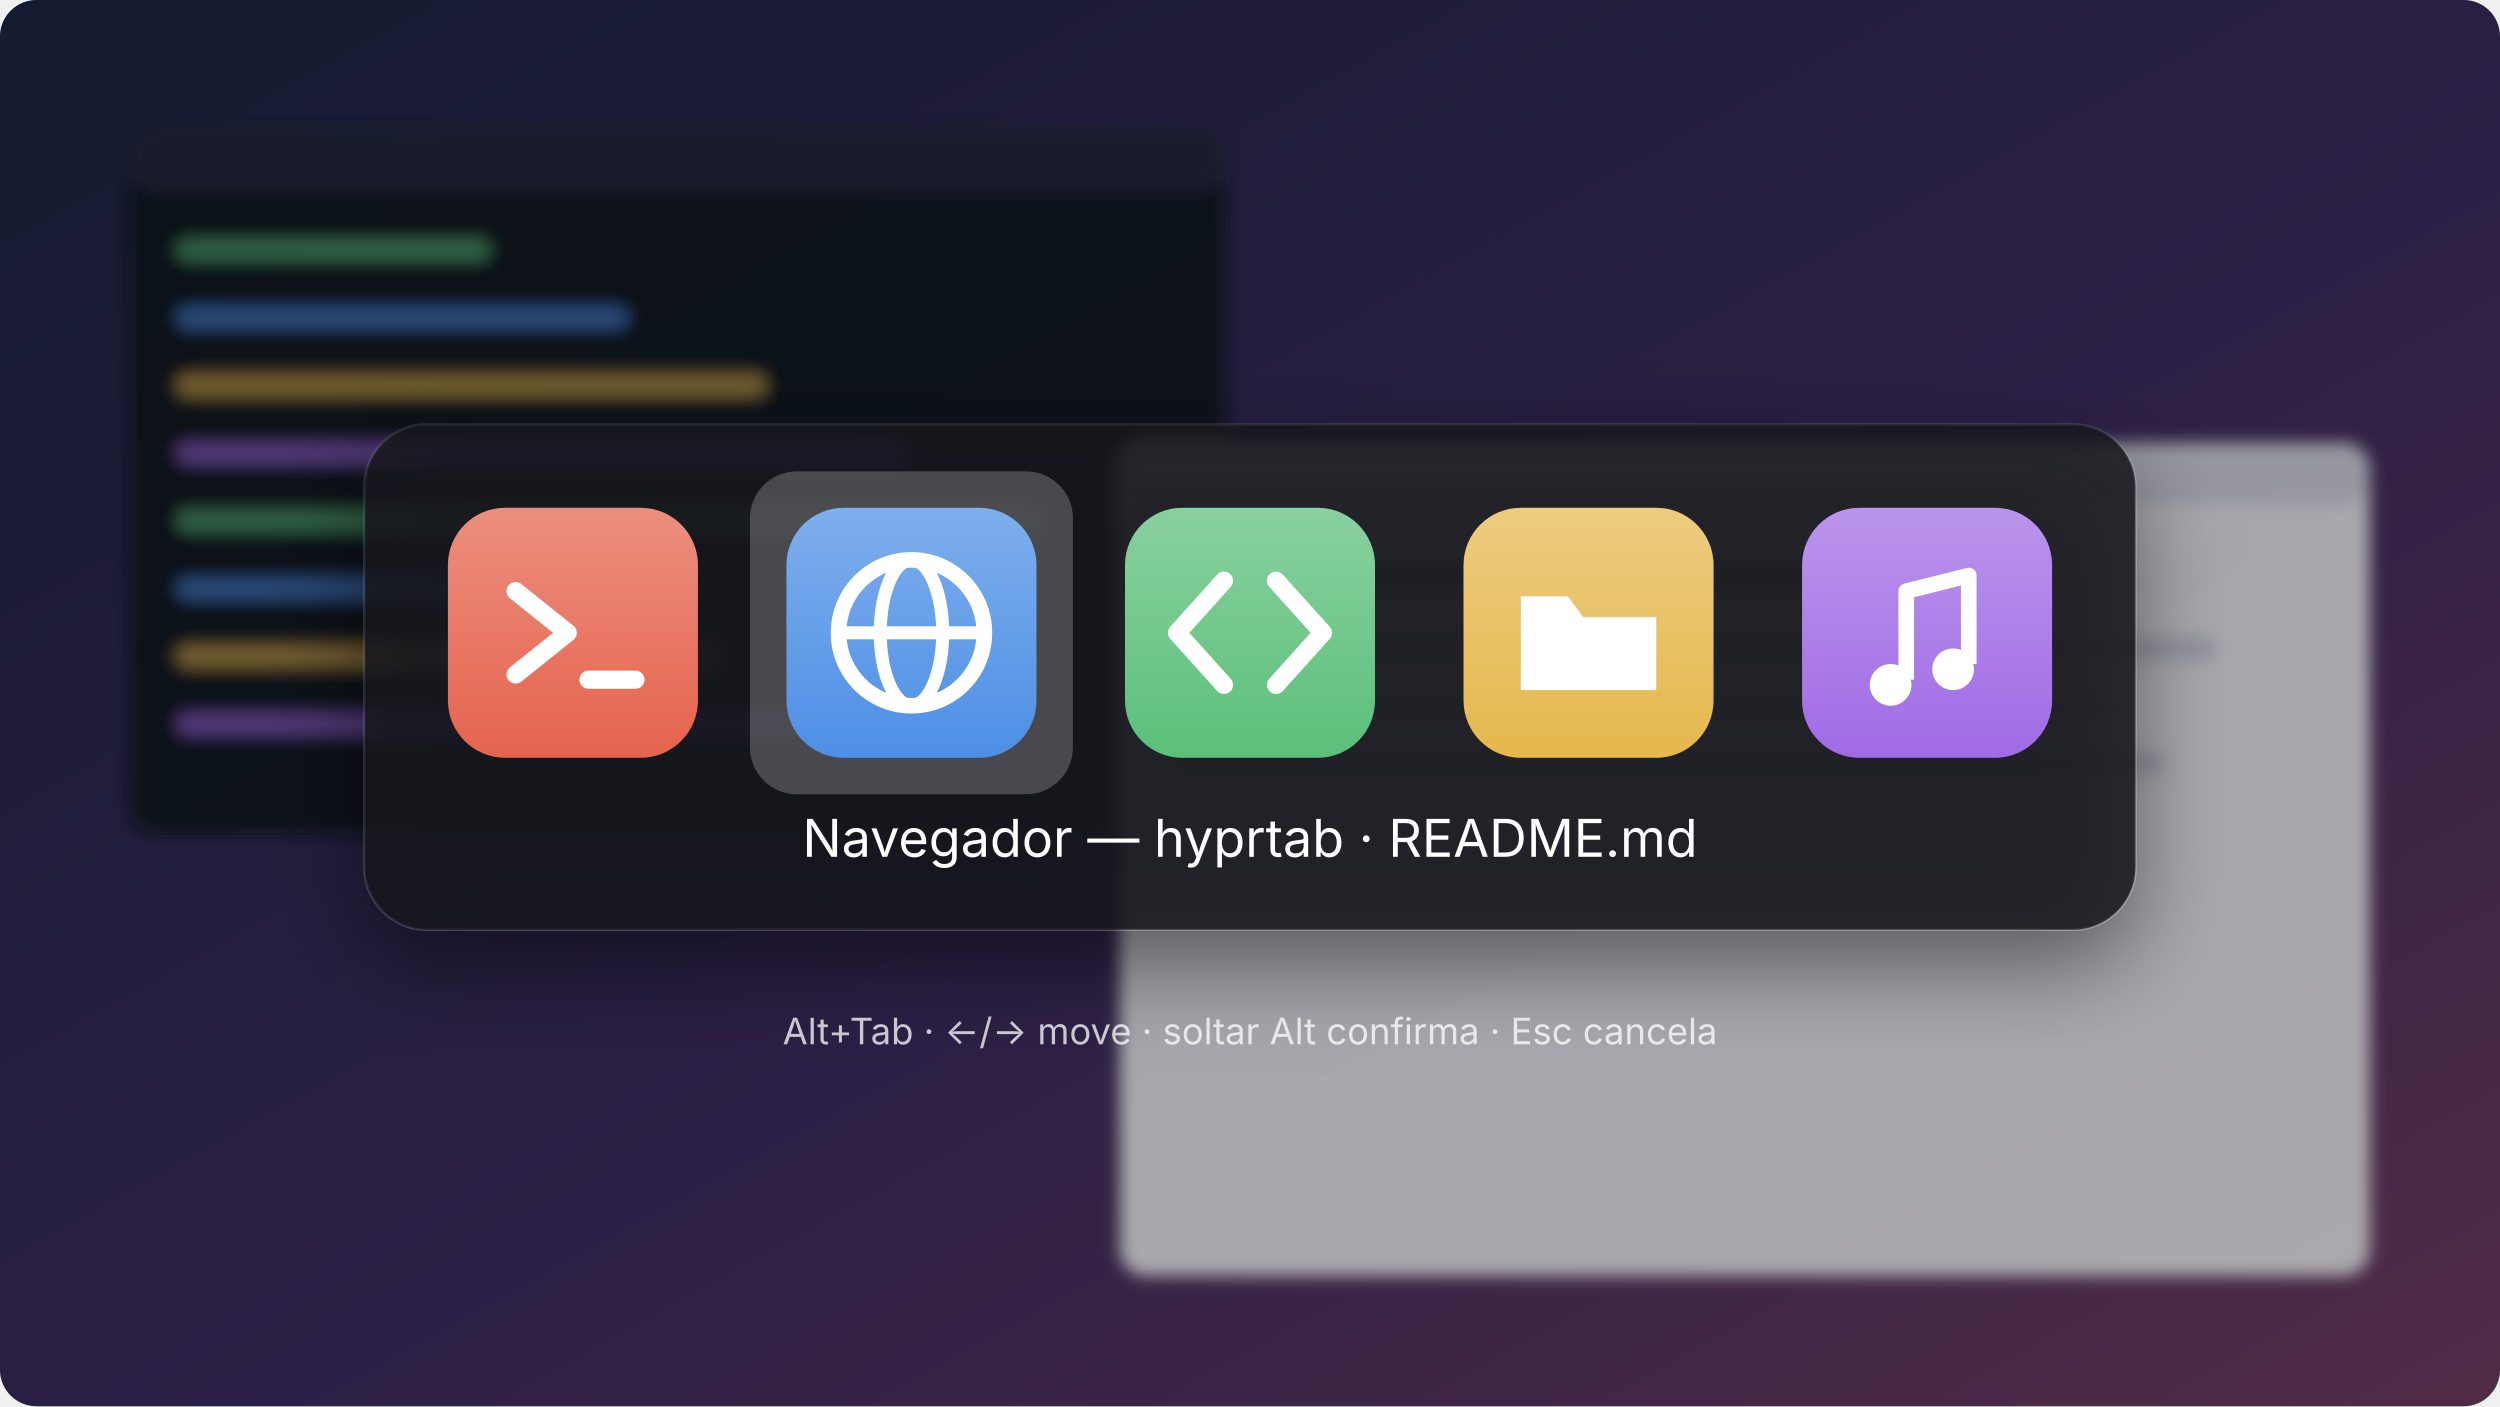
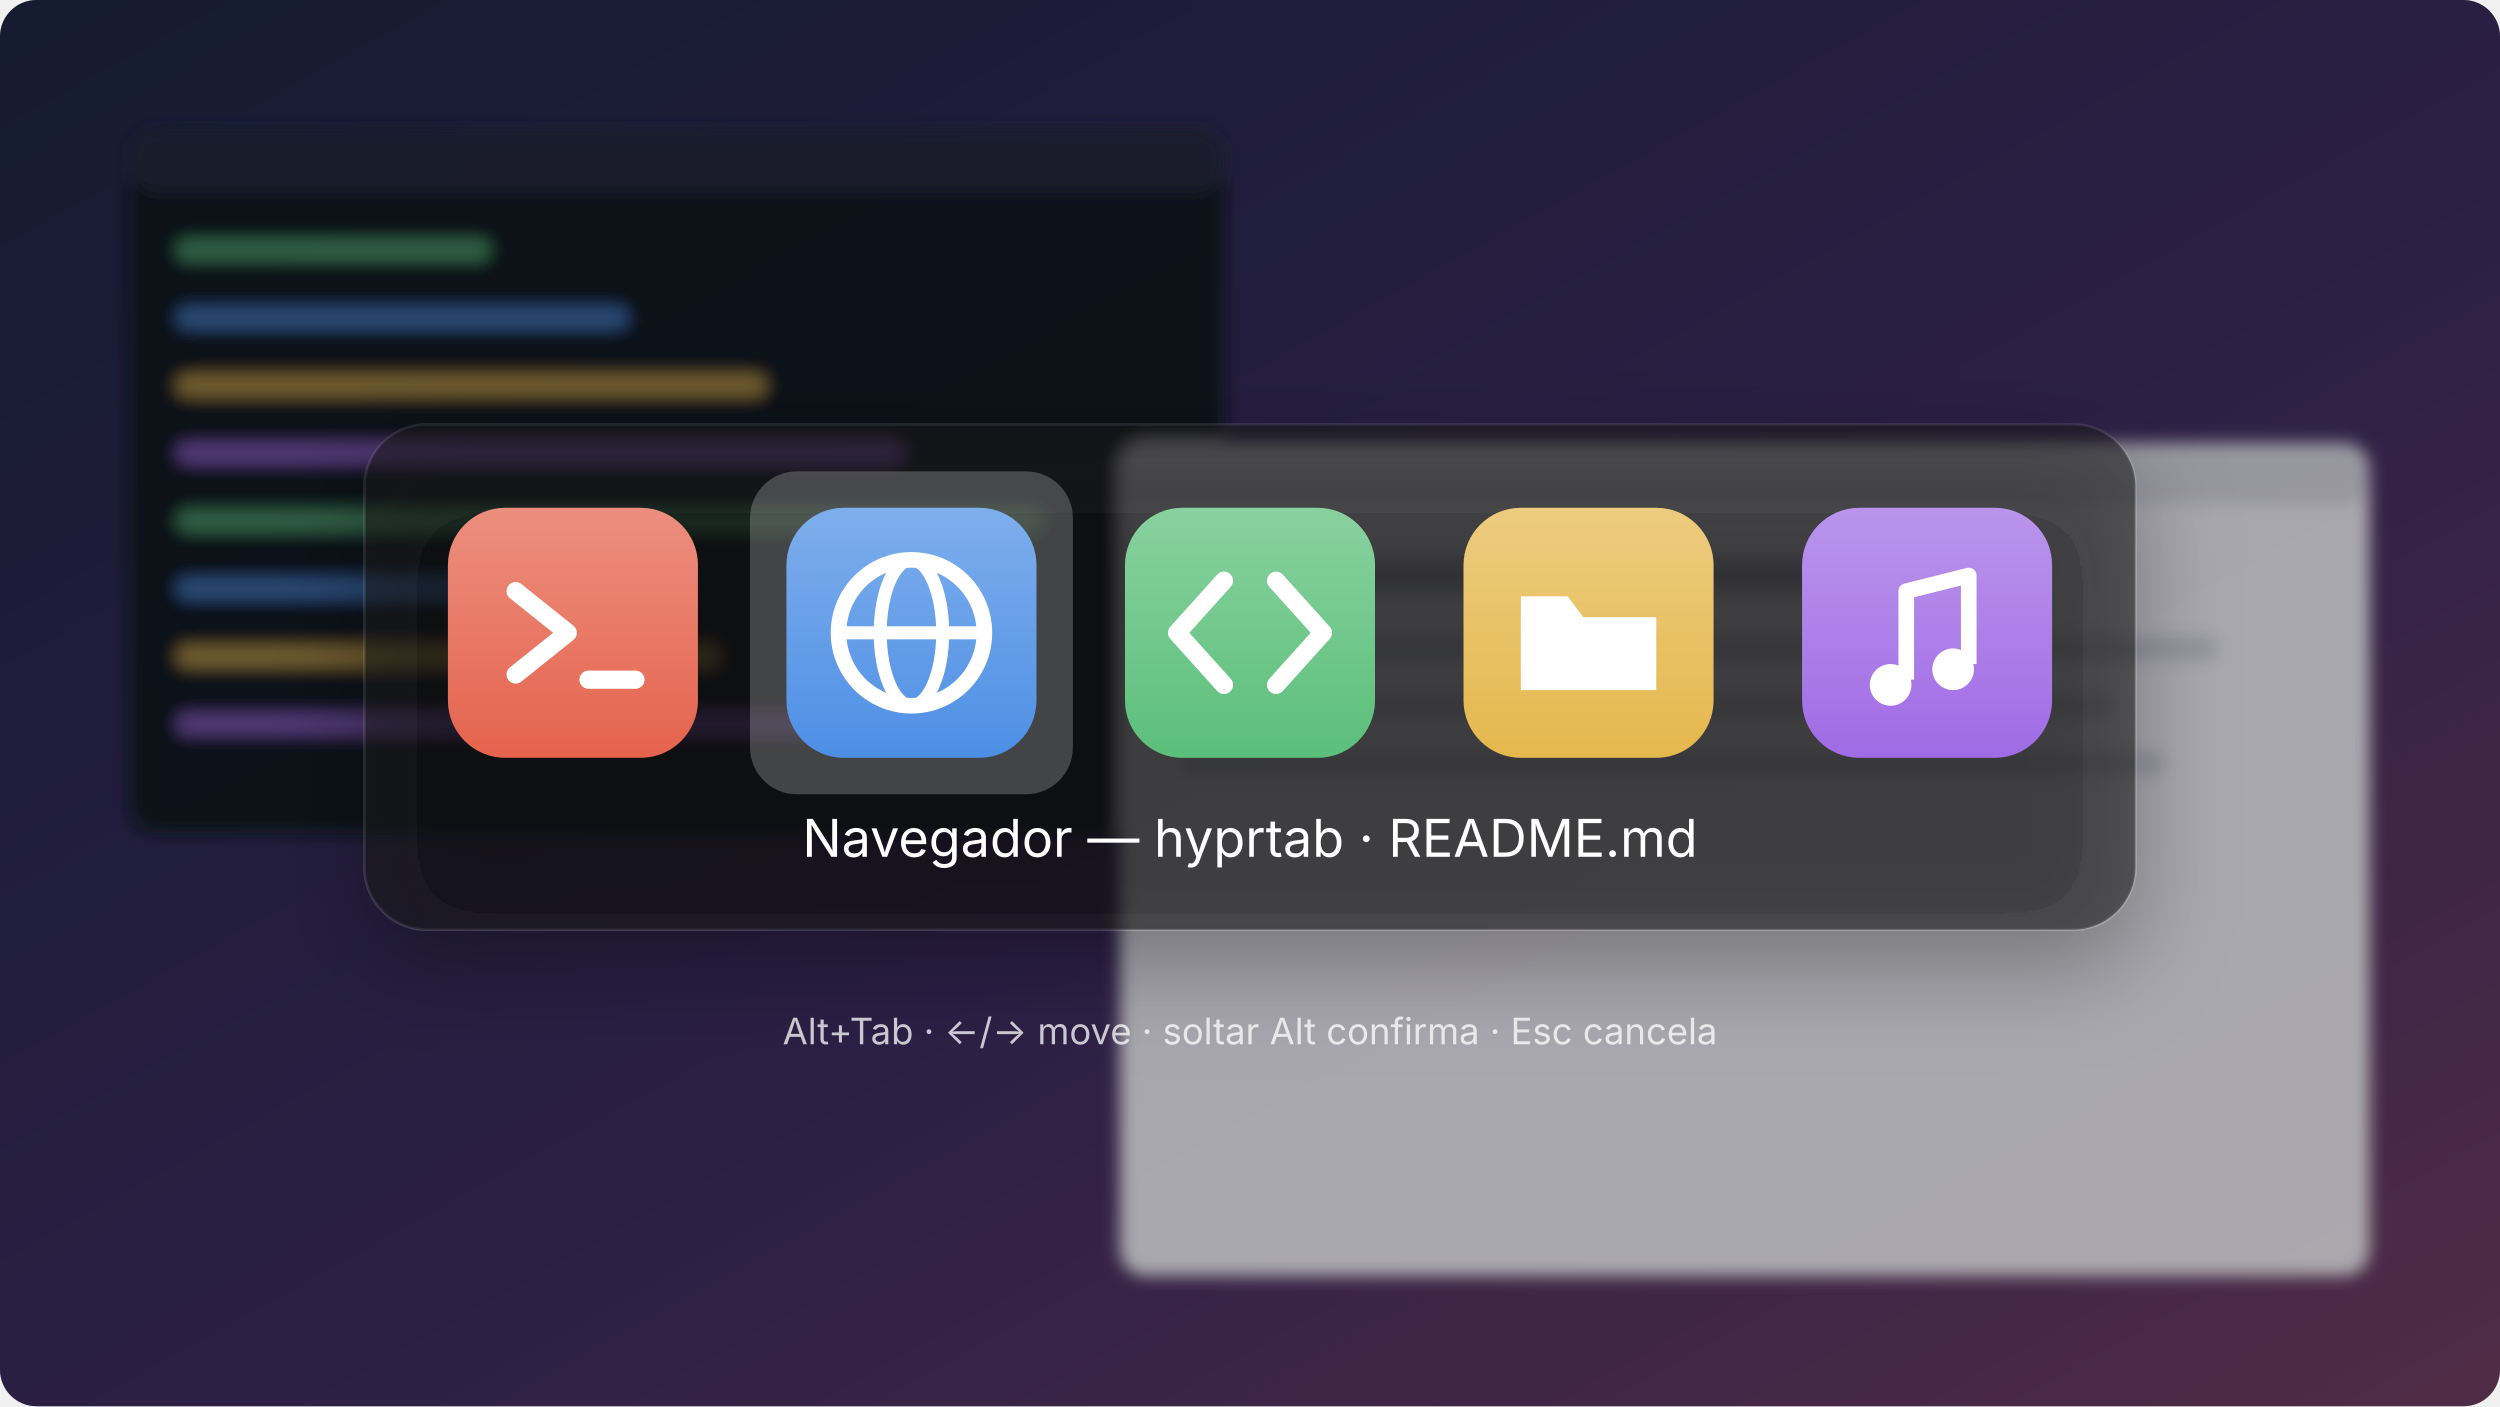
<svg xmlns="http://www.w3.org/2000/svg" width="960" height="540" viewBox="0 0 960 540" font-family="Inter, Helvetica, Arial, sans-serif">
  <defs>
    <linearGradient id="bg" x1="0" y1="0" x2="1" y2="1">
      <stop offset="0" stop-color="#1b2440" />
      <stop offset=".55" stop-color="#3a2a5c" />
      <stop offset="1" stop-color="#6b3a5e" />
    </linearGradient>
    <filter id="blur">
      <feGaussianBlur stdDeviation="3" />
    </filter>
    <filter id="shadow" x="-20%" y="-20%" width="140%" height="160%">
      <feDropShadow dx="0" dy="14" stdDeviation="18" flood-color="#000" flood-opacity=".55" />
    </filter>
    <linearGradient id="gloss" x1="0" y1="0" x2="0" y2="1">
      <stop offset="0" stop-color="#fff" stop-opacity=".28" />
      <stop offset="1" stop-color="#fff" stop-opacity="0" />
    </linearGradient>
  </defs>
  <rect width="960" height="540" rx="14" fill="url(#bg)" />
  <g filter="url(#blur)" opacity=".9">
    <rect x="50" y="50" width="420" height="270" rx="10" fill="#10131c" />
    <rect x="50" y="50" width="420" height="24" rx="10" fill="#222838" />
    <rect x="68" y="92" width="120" height="8" rx="4" fill="#5bbf7a" opacity=".7" />
    <rect x="68" y="118" width="173" height="8" rx="4" fill="#4d8fe5" opacity=".7" />
    <rect x="68" y="144" width="226" height="8" rx="4" fill="#e5b84d" opacity=".7" />
    <rect x="68" y="170" width="279" height="8" rx="4" fill="#a06be5" opacity=".7" />
    <rect x="68" y="196" width="332" height="8" rx="4" fill="#5bbf7a" opacity=".7" />
    <rect x="68" y="222" width="155" height="8" rx="4" fill="#4d8fe5" opacity=".7" />
    <rect x="68" y="248" width="208" height="8" rx="4" fill="#e5b84d" opacity=".7" />
    <rect x="68" y="274" width="261" height="8" rx="4" fill="#a06be5" opacity=".7" />
    <rect x="430" y="170" width="480" height="320" rx="10" fill="#f2f3f7" />
    <rect x="430" y="170" width="480" height="24" rx="10" fill="#d9dbe3" />
    <rect x="452" y="214" width="260" height="14" rx="5" fill="#b9bdcc" />
    <rect x="452" y="244" width="400" height="10" rx="5" fill="#d3d6e0" />
    <rect x="452" y="266" width="360" height="10" rx="5" fill="#d3d6e0" />
    <rect x="452" y="288" width="380" height="10" rx="5" fill="#d3d6e0" />
  </g>
  <rect width="960" height="540" rx="14" fill="#000" opacity=".25" />
-   <rect x="140.0" y="163.0" width="680" height="194" rx="24" fill="#14141a" fill-opacity=".85" stroke="#fff" stroke-opacity=".08" filter="url(#shadow)" />
+   <rect x="140.0" y="163.0" width="680" height="194" rx="24" fill="#14141a" fill-opacity=".55" stroke="#fff" stroke-opacity=".08" filter="url(#shadow)" />
  <rect x="172.0" y="195.0" width="96" height="96" rx="22" fill="#e5634d" />
  <rect x="172.0" y="195.0" width="96" height="96" rx="22" fill="url(#gloss)" />
  <path d="M198.0 227.0 l20 16 l-20 16" fill="none" stroke="#fff" stroke-width="7" stroke-linecap="round" stroke-linejoin="round" />
  <path d="M226.0 261.0 h18" stroke="#fff" stroke-width="7" stroke-linecap="round" />
  <rect x="288.0" y="181.0" width="124" height="124" rx="18" fill="#fff" fill-opacity=".22" />
  <rect x="302.0" y="195.0" width="96" height="96" rx="22" fill="#4d8fe5" />
  <rect x="302.0" y="195.0" width="96" height="96" rx="22" fill="url(#gloss)" />
  <circle cx="350.0" cy="243.0" r="28" fill="none" stroke="#fff" stroke-width="6" />
  <ellipse cx="350.0" cy="243.0" rx="12" ry="28" fill="none" stroke="#fff" stroke-width="5" />
  <path d="M322.0 243.0 h56" stroke="#fff" stroke-width="5" />
  <rect x="432.0" y="195.0" width="96" height="96" rx="22" fill="#5bbf7a" />
  <rect x="432.0" y="195.0" width="96" height="96" rx="22" fill="url(#gloss)" />
  <path d="M470.0 223.0 l-18 20 l18 20 M490.0 223.0 l18 20 l-18 20" fill="none" stroke="#fff" stroke-width="7" stroke-linecap="round" stroke-linejoin="round" />
  <rect x="562.0" y="195.0" width="96" height="96" rx="22" fill="#e5b84d" />
  <rect x="562.0" y="195.0" width="96" height="96" rx="22" fill="url(#gloss)" />
  <path d="M584.0 229.0 h18 l6 8 h28 v28 h-52z" fill="#fff" />
  <rect x="692.0" y="195.0" width="96" height="96" rx="22" fill="#a06be5" />
  <rect x="692.0" y="195.0" width="96" height="96" rx="22" fill="url(#gloss)" />
  <path d="M732.0 261.0 v-34 l24 -6 v34" fill="none" stroke="#fff" stroke-width="6" stroke-linejoin="round" />
  <circle cx="726.0" cy="263.0" r="8" fill="#fff" />
  <circle cx="750.0" cy="257.0" r="8" fill="#fff" />
  <text x="480.0" y="329.0" fill="#fff" font-size="20" text-anchor="middle">Navegador — hyprtab · README.md</text>
  <g font-size="14" fill="#fff" fill-opacity=".75" text-anchor="middle">
    <text x="480.0" y="401.0">Alt+Tab  ·  ←/→ move  ·  soltar Alt confirma  ·  Esc cancela</text>
  </g>
</svg>
